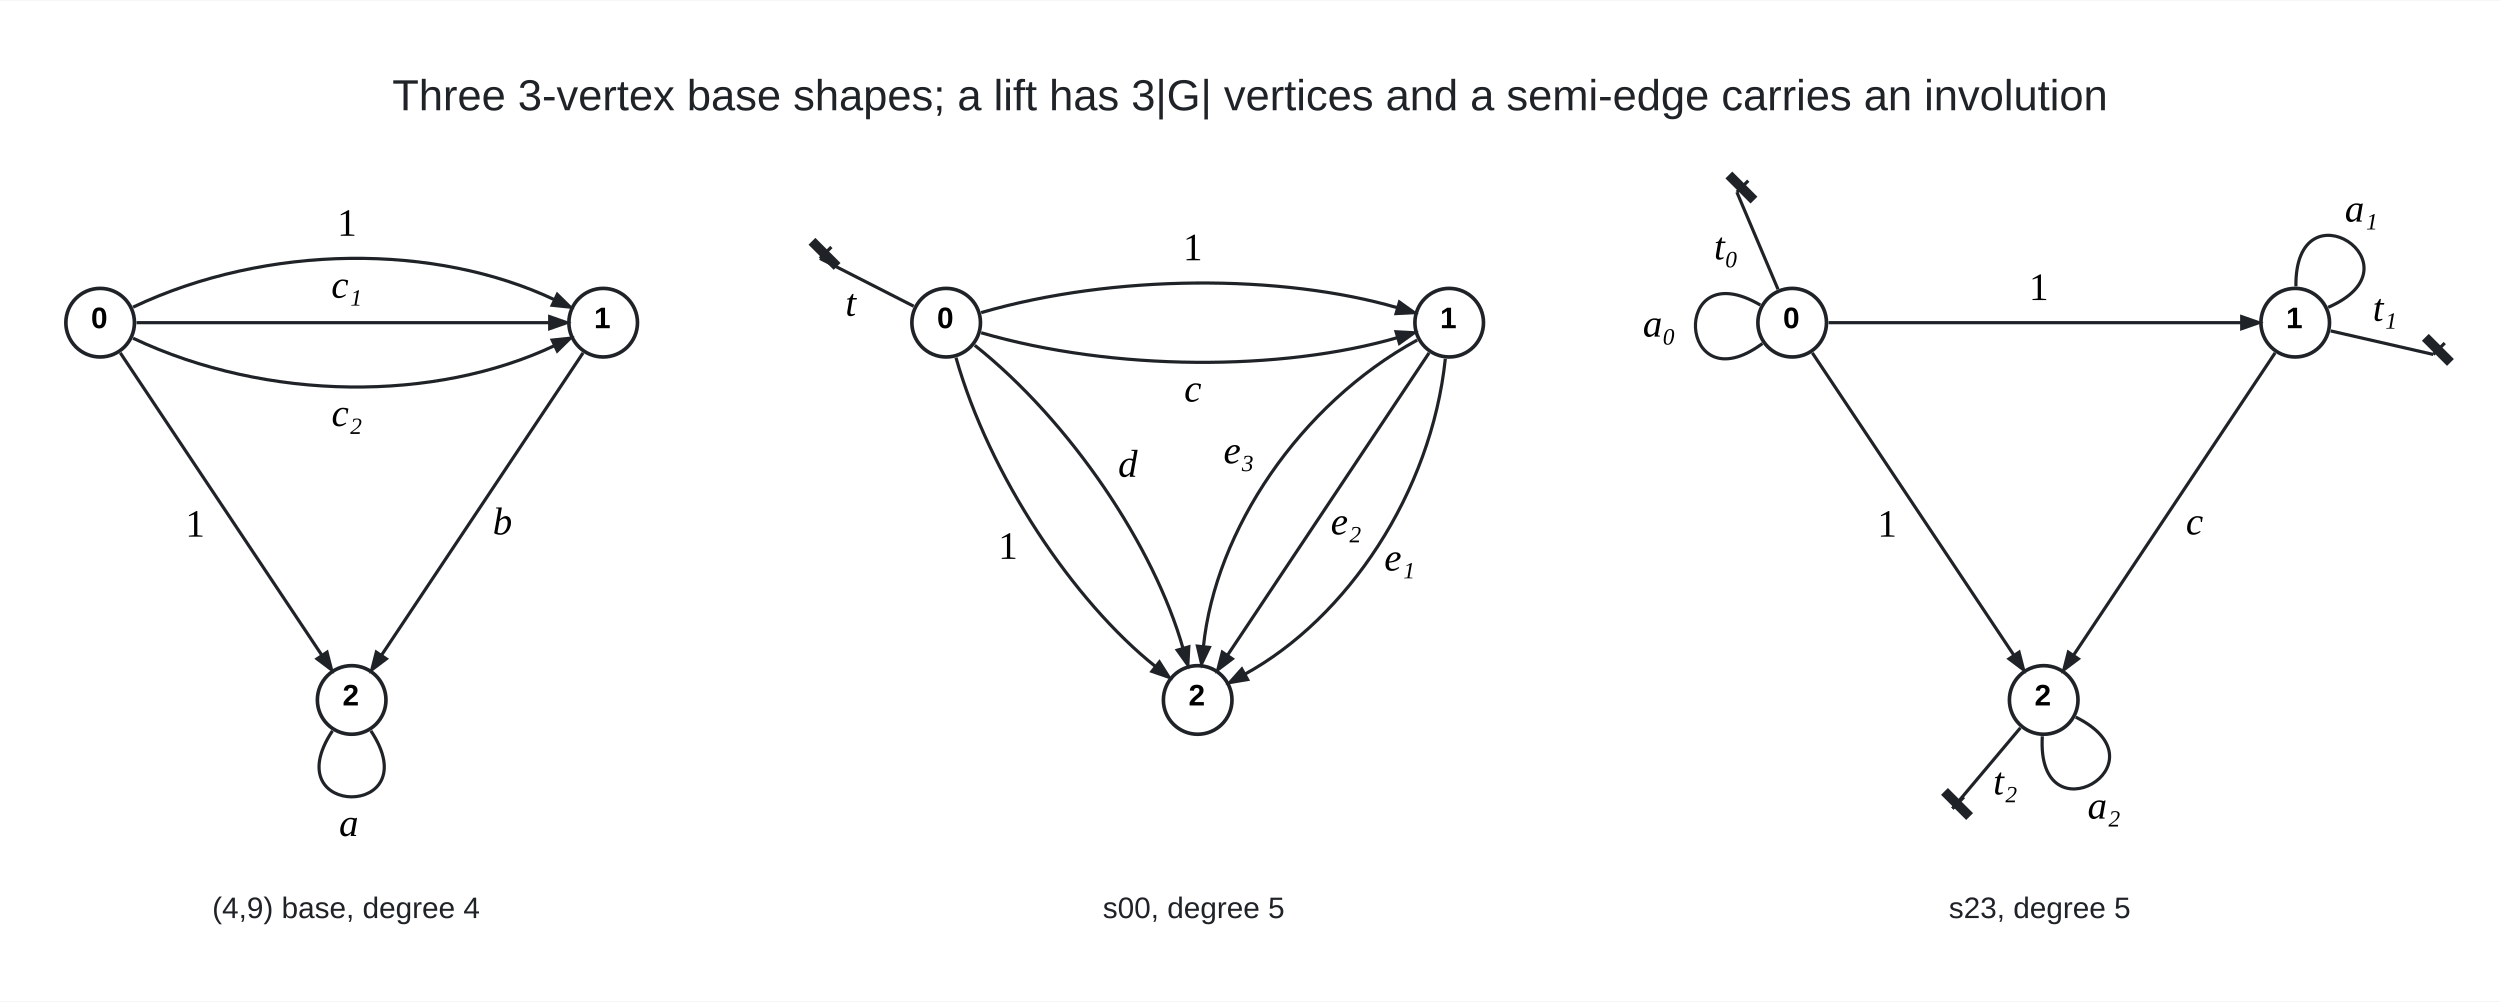
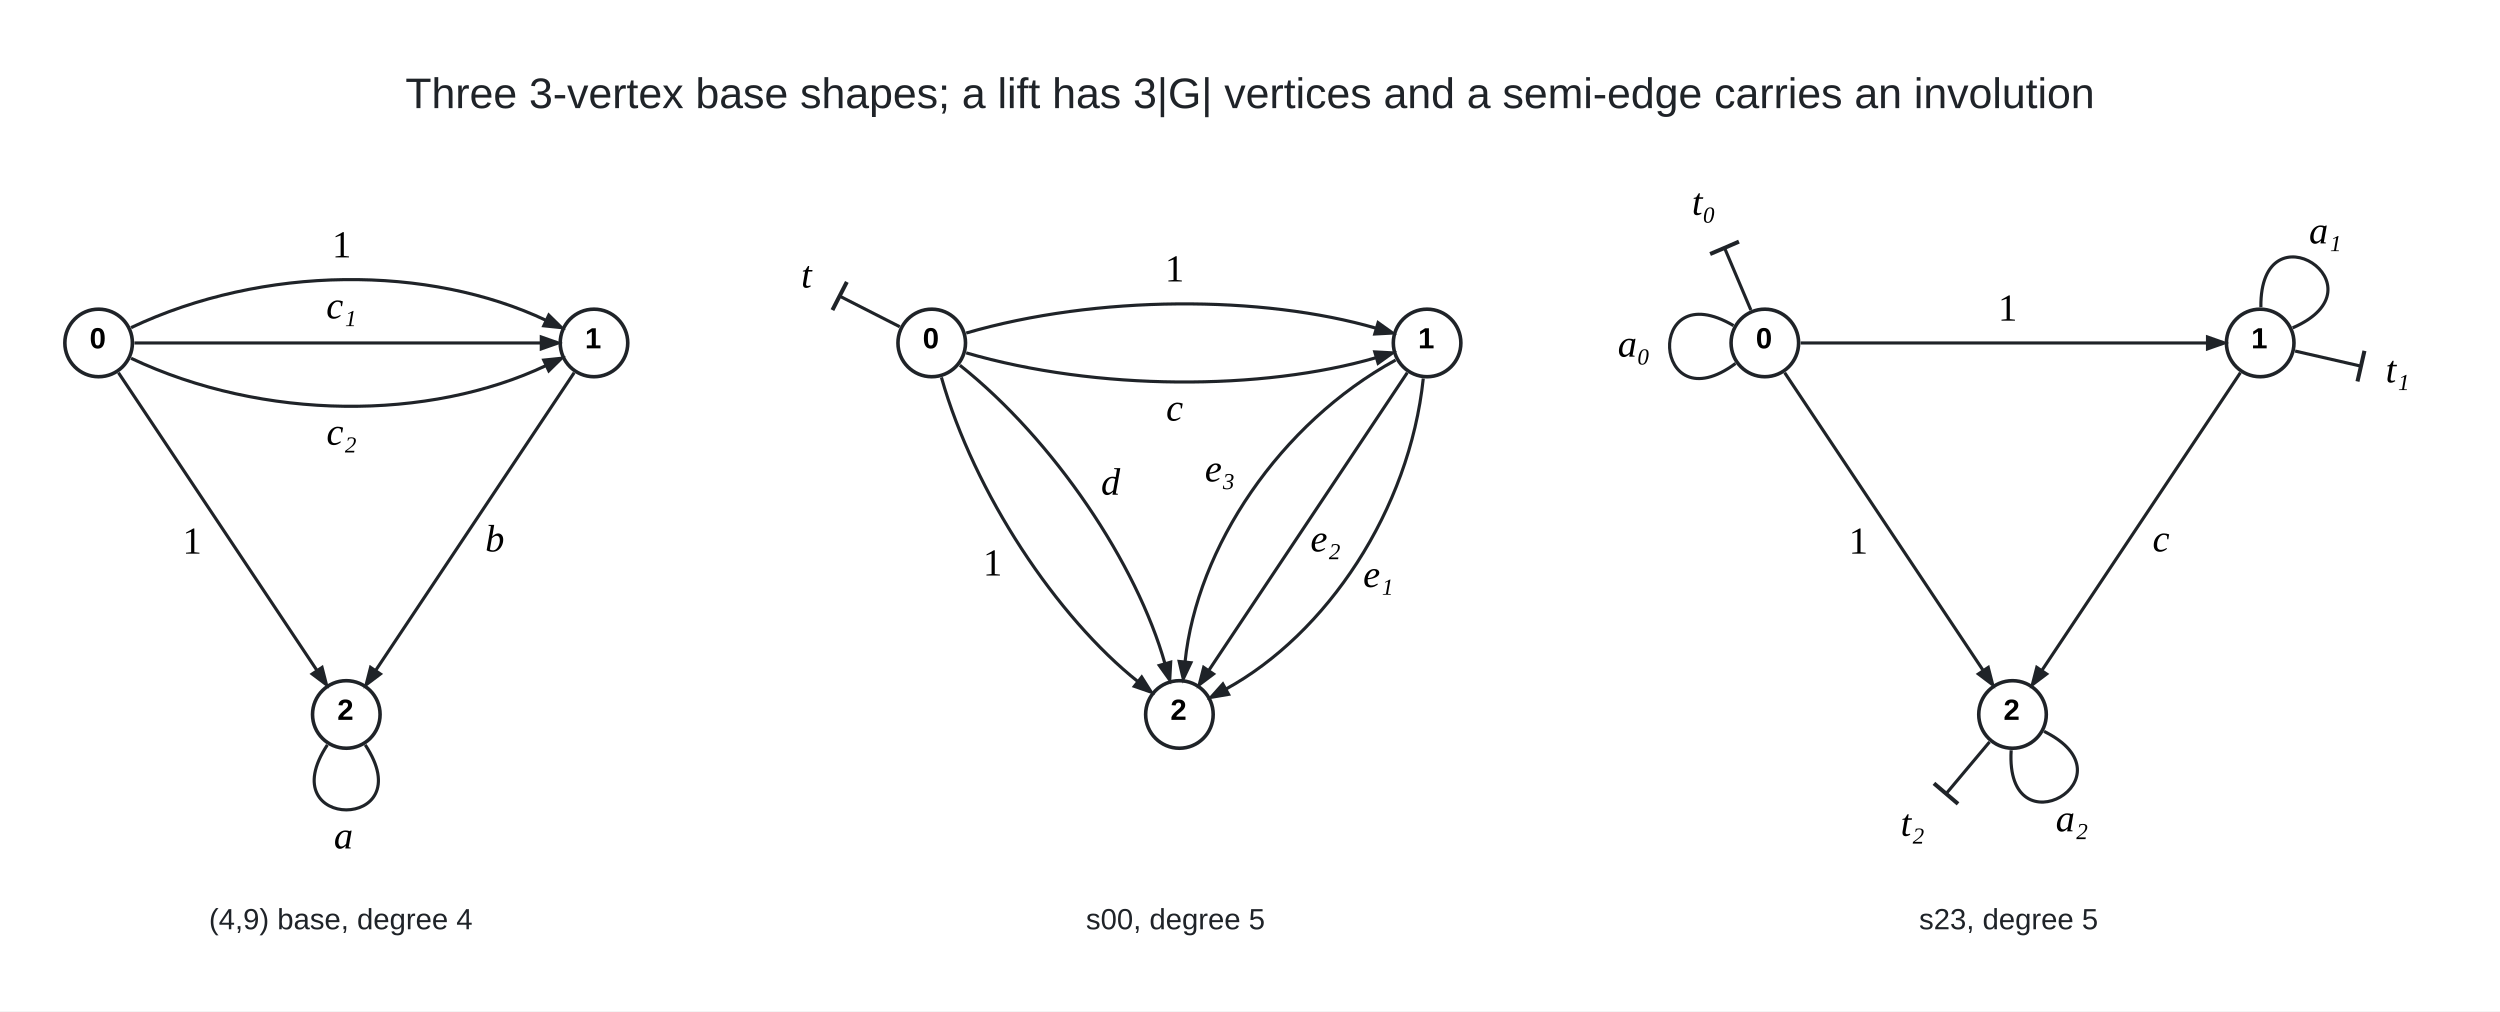
- <svg xmlns="http://www.w3.org/2000/svg" width="1093pt" height="438pt" viewBox="0.00 0.00 1093.36 437.70">
-   <g id="graph0" class="graph" transform="scale(1 1) rotate(0) translate(28.8 408.9)">
-     <polygon fill="white" stroke="transparent" points="-28.8,28.8 -28.8,-408.9 1064.56,-408.9 1064.56,28.8 -28.8,28.8" />
-     <text text-anchor="middle" x="517.88" y="-360.9" font-family="Arial" font-size="19.00" fill="#1f2328">Three 3-vertex base shapes; a lift has 3|G| vertices and a semi-edge carries an involution</text>
-     <text text-anchor="middle" x="517.88" y="-339.9" font-family="Arial" font-size="19.00" fill="#1f2328"> </text>
+ <svg xmlns="http://www.w3.org/2000/svg" width="1110pt" height="449pt" viewBox="0.00 0.00 1110.30 449.10">
+   <g id="graph0" class="graph" transform="scale(1 1) rotate(0) translate(28.8 420.3)">
+     <polygon fill="white" stroke="transparent" points="-28.8,28.8 -28.8,-420.3 1081.5,-420.3 1081.5,28.8 -28.8,28.8" />
+     <text text-anchor="middle" x="526.35" y="-372.3" font-family="Arial" font-size="19.00" fill="#1f2328">Three 3-vertex base shapes; a lift has 3|G| vertices and a semi-edge carries an involution</text>
+     <text text-anchor="middle" x="526.35" y="-351.3" font-family="Arial" font-size="19.00" fill="#1f2328"> </text>
    <g id="node1" class="node">
      <ellipse fill="none" stroke="#1f2328" stroke-width="1.6" cx="15" cy="-268" rx="15" ry="15" />
      <text text-anchor="start" x="11" y="-265.6" font-family="Arial" font-weight="bold" font-size="13.00">0</text>
    </g>
    <g id="node2" class="node">
      <ellipse fill="none" stroke="#1f2328" stroke-width="1.6" cx="235" cy="-268" rx="15" ry="15" />
      <text text-anchor="start" x="231" y="-265.6" font-family="Arial" font-weight="bold" font-size="13.00">1</text>
    </g>
    <g id="edge1" class="edge">
      <path fill="none" stroke="#1f2328" stroke-width="1.4" d="M29.4,-274.8C88.3,-302.7 161.7,-302.7 213.8,-278" />
      <polygon fill="#1f2328" stroke="#1f2328" stroke-width="1.4" points="214.93,-280.37 220.6,-274.8 212.7,-275.62 214.93,-280.37" />
      <text text-anchor="start" x="118.7" y="-306" font-family="Times New Roman" font-size="17.00">1</text>
    </g>
    <g id="edge2" class="edge">
      <path fill="none" stroke="#1f2328" stroke-width="1.4" d="M30.9,-268C88.3,-268 161.7,-268 211.6,-268" />
      <polygon fill="#1f2328" stroke="#1f2328" stroke-width="1.4" points="211.6,-270.63 219.1,-268 211.6,-265.38 211.6,-270.63" />
      <text text-anchor="start" x="116.1" y="-278.9" font-family="Times New Roman" font-style="italic" font-size="17.00">c₁</text>
    </g>
    <g id="edge3" class="edge">
      <path fill="none" stroke="#1f2328" stroke-width="1.4" d="M29.4,-261.2C88.3,-233.3 161.7,-233.3 213.8,-258" />
      <polygon fill="#1f2328" stroke="#1f2328" stroke-width="1.4" points="212.7,-260.38 220.6,-261.2 214.93,-255.63 212.7,-260.38" />
      <text text-anchor="start" x="116.2" y="-222.8" font-family="Times New Roman" font-style="italic" font-size="17.00">c₂</text>
    </g>
    <g id="node3" class="node">
      <ellipse fill="none" stroke="#1f2328" stroke-width="1.6" cx="125" cy="-103" rx="15" ry="15" />
      <text text-anchor="start" x="121" y="-100.6" font-family="Arial" font-weight="bold" font-size="13.00">2</text>
    </g>
    <g id="edge4" class="edge">
      <path fill="none" stroke="#1f2328" stroke-width="1.4" d="M23.8,-254.8C51.7,-213 88.3,-158 112,-122.5" />
      <polygon fill="#1f2328" stroke="#1f2328" stroke-width="1.4" points="114.22,-123.9 116.2,-116.2 109.86,-120.98 114.22,-123.9" />
      <text text-anchor="start" x="52.3" y="-174.4" font-family="Times New Roman" font-size="17.00">1</text>
    </g>
    <g id="edge5" class="edge">
      <path fill="none" stroke="#1f2328" stroke-width="1.4" d="M226.2,-254.8C198.3,-213 161.7,-158 138,-122.5" />
      <polygon fill="#1f2328" stroke="#1f2328" stroke-width="1.4" points="140.14,-120.98 133.8,-116.2 135.78,-123.9 140.14,-120.98" />
      <text text-anchor="start" x="186.7" y="-175.4" font-family="Times New Roman" font-style="italic" font-size="17.00">b</text>
    </g>
    <g id="edge6" class="edge">
      <path fill="none" stroke="#1f2328" stroke-width="1.4" d="M133.4,-89.5C159,-51 91,-51 116.6,-89.5" />
      <text text-anchor="start" x="119.5" y="-43.5" font-family="Times New Roman" font-style="italic" font-size="17.00">a</text>
    </g>
    <g id="node4" class="node">
      <text text-anchor="start" x="64" y="-7.6" font-family="Arial" font-size="13.00" fill="#1f2328">(4,9) base, degree 4</text>
    </g>
    <g id="node5" class="node">
      <ellipse fill="none" stroke="#1f2328" stroke-width="1.6" cx="385" cy="-268" rx="15" ry="15" />
      <text text-anchor="start" x="381" y="-265.6" font-family="Arial" font-weight="bold" font-size="13.00">0</text>
    </g>
    <g id="node6" class="node">
      <ellipse fill="none" stroke="#1f2328" stroke-width="1.6" cx="605" cy="-268" rx="15" ry="15" />
      <text text-anchor="start" x="601" y="-265.6" font-family="Arial" font-weight="bold" font-size="13.00">1</text>
    </g>
    <g id="edge7" class="edge">
      <path fill="none" stroke="#1f2328" stroke-width="1.4" d="M400.3,-272.4C458.3,-289.3 531.7,-289.3 582.5,-274.5" />
      <polygon fill="#1f2328" stroke="#1f2328" stroke-width="1.4" points="583.24,-277.02 589.7,-272.4 581.76,-271.98 583.24,-277.02" />
      <text text-anchor="start" x="488.6" y="-295.3" font-family="Times New Roman" font-size="17.00">1</text>
    </g>
    <g id="edge8" class="edge">
      <path fill="none" stroke="#1f2328" stroke-width="1.4" d="M400.3,-263.6C458.3,-246.7 531.7,-246.7 582.5,-261.5" />
      <polygon fill="#1f2328" stroke="#1f2328" stroke-width="1.4" points="581.76,-264.02 589.7,-263.6 583.24,-258.98 581.76,-264.02" />
      <text text-anchor="start" x="489.1" y="-233.5" font-family="Times New Roman" font-style="italic" font-size="17.00">c</text>
    </g>
    <g id="node7" class="node">
      <ellipse fill="none" stroke="#1f2328" stroke-width="1.6" cx="495" cy="-103" rx="15" ry="15" />
      <text text-anchor="start" x="491" y="-100.6" font-family="Arial" font-weight="bold" font-size="13.00">2</text>
    </g>
    <g id="edge9" class="edge">
      <path fill="none" stroke="#1f2328" stroke-width="1.4" d="M397.5,-258.1C439.4,-224.8 476.1,-169.8 488.6,-125.5" />
      <polygon fill="#1f2328" stroke="#1f2328" stroke-width="1.4" points="491.12,-126.24 490.7,-118.3 486.08,-124.76 491.12,-126.24" />
      <text text-anchor="start" x="460.2" y="-200.6" font-family="Times New Roman" font-style="italic" font-size="17.00">d</text>
    </g>
    <g id="edge10" class="edge">
      <path fill="none" stroke="#1f2328" stroke-width="1.4" d="M389.3,-252.7C403.9,-201.2 440.6,-146.2 476.7,-117.5" />
      <polygon fill="#1f2328" stroke="#1f2328" stroke-width="1.4" points="478.25,-119.62 482.5,-112.9 474.99,-115.5 478.25,-119.62" />
      <text text-anchor="start" x="407.8" y="-164.7" font-family="Times New Roman" font-size="17.00">1</text>
    </g>
    <g id="edge14" class="edge">
-       <path fill="none" stroke="#1f2328" stroke-width="1.4" d="M370.8,-275.2C357.1,-282.2 343.4,-289.2 329.8,-296.1" />
-       <polygon fill="#1f2328" stroke="#1f2328" stroke-width="1.4" points="325.8,-302.1 335.8,-292.1 337.8,-294.1 327.8,-304.1 325.8,-302.1" />
-       <polyline fill="none" stroke="#1f2328" stroke-width="1.4" points="329.8,-296.1 334.8,-301.1 " />
-       <text text-anchor="start" x="340.9" y="-271" font-family="Times New Roman" font-style="italic" font-size="17.00">t</text>
+       <path fill="none" stroke="#1f2328" stroke-width="1.4" d="M370.8,-275.2C361.9,-279.7 353,-284.3 344.1,-288.8" />
    </g>
    <g id="edge11" class="edge">
      <path fill="none" stroke="#1f2328" stroke-width="1.4" d="M603.3,-252.2C597.2,-193.8 560.5,-138.8 515.5,-114.2" />
      <polygon fill="#1f2328" stroke="#1f2328" stroke-width="1.4" points="516.83,-111.94 509,-110.6 514.29,-116.53 516.83,-111.94" />
      <text text-anchor="start" x="576.6" y="-159.6" font-family="Times New Roman" font-style="italic" font-size="17.00">e₁</text>
    </g>
    <g id="edge12" class="edge">
      <path fill="none" stroke="#1f2328" stroke-width="1.4" d="M596.2,-254.8C568.3,-213 531.7,-158 508,-122.5" />
      <polygon fill="#1f2328" stroke="#1f2328" stroke-width="1.4" points="510.14,-120.98 503.8,-116.2 505.78,-123.9 510.14,-120.98" />
      <text text-anchor="start" x="553.2" y="-175.4" font-family="Times New Roman" font-style="italic" font-size="17.00">e₂</text>
    </g>
    <g id="edge13" class="edge">
      <path fill="none" stroke="#1f2328" stroke-width="1.4" d="M591,-260.4C539.5,-232.2 502.8,-177.2 497.5,-126.3" />
      <polygon fill="#1f2328" stroke="#1f2328" stroke-width="1.4" points="500.11,-125.98 496.7,-118.8 494.89,-126.54 500.11,-125.98" />
      <text text-anchor="start" x="506.3" y="-206.5" font-family="Times New Roman" font-style="italic" font-size="17.00">e₃</text>
    </g>
-     <g id="node9" class="node">
+     <g id="edge15" class="edge">
+       <path fill="none" stroke="#1f2328" stroke-width="1.8" d="M340.9,-282.6C343,-286.7 345.1,-290.9 347.3,-295.1" />
+     </g>
+     <g id="node11" class="node">
+       <text text-anchor="start" x="327" y="-292.6" font-family="Times New Roman" font-style="italic" font-size="17.00">t</text>
+     </g>
+     <g id="node12" class="node">
      <text text-anchor="start" x="453.5" y="-7.6" font-family="Arial" font-size="13.00" fill="#1f2328">s00, degree 5</text>
    </g>
-     <g id="node10" class="node">
+     <g id="node13" class="node">
      <ellipse fill="none" stroke="#1f2328" stroke-width="1.6" cx="755" cy="-268" rx="15" ry="15" />
      <text text-anchor="start" x="751" y="-265.6" font-family="Arial" font-weight="bold" font-size="13.00">0</text>
    </g>
-     <g id="edge18" class="edge">
+     <g id="edge19" class="edge">
      <path fill="none" stroke="#1f2328" stroke-width="1.4" d="M742,-258.9C704.9,-231.3 701.3,-299.2 741.1,-275.7" />
      <text text-anchor="start" x="689.7" y="-261.9" font-family="Times New Roman" font-style="italic" font-size="17.00">a₀</text>
    </g>
-     <g id="node11" class="node">
+     <g id="node14" class="node">
      <ellipse fill="none" stroke="#1f2328" stroke-width="1.6" cx="975" cy="-268" rx="15" ry="15" />
      <text text-anchor="start" x="971" y="-265.6" font-family="Arial" font-weight="bold" font-size="13.00">1</text>
    </g>
-     <g id="edge15" class="edge">
+     <g id="edge16" class="edge">
      <path fill="none" stroke="#1f2328" stroke-width="1.4" d="M770.9,-268C828.3,-268 901.7,-268 951.6,-268" />
      <polygon fill="#1f2328" stroke="#1f2328" stroke-width="1.4" points="951.6,-270.63 959.1,-268 951.6,-265.38 951.6,-270.63" />
      <text text-anchor="start" x="858.6" y="-277.9" font-family="Times New Roman" font-size="17.00">1</text>
    </g>
-     <g id="node12" class="node">
+     <g id="node15" class="node">
      <ellipse fill="none" stroke="#1f2328" stroke-width="1.6" cx="865" cy="-103" rx="15" ry="15" />
      <text text-anchor="start" x="861" y="-100.6" font-family="Arial" font-weight="bold" font-size="13.00">2</text>
    </g>
-     <g id="edge16" class="edge">
+     <g id="edge17" class="edge">
      <path fill="none" stroke="#1f2328" stroke-width="1.4" d="M763.8,-254.8C791.7,-213 828.3,-158 852,-122.5" />
      <polygon fill="#1f2328" stroke="#1f2328" stroke-width="1.4" points="854.22,-123.9 856.2,-116.2 849.86,-120.98 854.22,-123.9" />
      <text text-anchor="start" x="792.3" y="-174.4" font-family="Times New Roman" font-size="17.00">1</text>
    </g>
-     <g id="edge21" class="edge">
-       <path fill="none" stroke="#1f2328" stroke-width="1.4" d="M748.8,-282.6C742.8,-296.8 736.8,-310.9 730.8,-325.1" />
-       <polygon fill="#1f2328" stroke="#1f2328" stroke-width="1.4" points="726.8,-331.1 736.8,-321.1 738.8,-323.1 728.8,-333.1 726.8,-331.1" />
-       <polyline fill="none" stroke="#1f2328" stroke-width="1.4" points="730.8,-325.1 735.8,-330.1 " />
-       <text text-anchor="start" x="720.8" y="-295.7" font-family="Times New Roman" font-style="italic" font-size="17.00">t₀</text>
+     <g id="edge22" class="edge">
+       <path fill="none" stroke="#1f2328" stroke-width="1.4" d="M748.8,-282.6C744.9,-291.8 741,-301 737.1,-310.2" />
    </g>
-     <g id="edge19" class="edge">
+     <g id="edge20" class="edge">
      <path fill="none" stroke="#1f2328" stroke-width="1.4" d="M975.3,-283.9C974.8,-330.1 1031.8,-293.1 989.4,-274.7" />
      <text text-anchor="start" x="996.7" y="-312.2" font-family="Times New Roman" font-style="italic" font-size="17.00">a₁</text>
    </g>
-     <g id="edge17" class="edge">
+     <g id="edge18" class="edge">
      <path fill="none" stroke="#1f2328" stroke-width="1.4" d="M966.2,-254.8C938.3,-213 901.7,-158 878,-122.5" />
      <polygon fill="#1f2328" stroke="#1f2328" stroke-width="1.4" points="880.14,-120.98 873.8,-116.2 875.78,-123.9 880.14,-120.98" />
      <text text-anchor="start" x="927.2" y="-175.4" font-family="Times New Roman" font-style="italic" font-size="17.00">c</text>
    </g>
-     <g id="edge22" class="edge">
-       <path fill="none" stroke="#1f2328" stroke-width="1.4" d="M990.5,-264.4C1005.5,-261 1020.4,-257.5 1035.4,-254.1" />
-       <polygon fill="#1f2328" stroke="#1f2328" stroke-width="1.4" points="1031.4,-260.1 1041.4,-250.1 1043.4,-252.1 1033.4,-262.1 1031.4,-260.1" />
-       <polyline fill="none" stroke="#1f2328" stroke-width="1.4" points="1035.4,-254.1 1040.4,-259.1 " />
-       <text text-anchor="start" x="1008.9" y="-268.8" font-family="Times New Roman" font-style="italic" font-size="17.00">t₁</text>
+     <g id="edge24" class="edge">
+       <path fill="none" stroke="#1f2328" stroke-width="1.4" d="M990.5,-264.4C1000.2,-262.2 1010,-259.9 1019.7,-257.7" />
    </g>
-     <g id="edge20" class="edge">
+     <g id="edge21" class="edge">
      <path fill="none" stroke="#1f2328" stroke-width="1.4" d="M879,-95.5C920.4,-75 861.6,-41 864.4,-87.1" />
      <text text-anchor="start" x="884.2" y="-51.1" font-family="Times New Roman" font-style="italic" font-size="17.00">a₂</text>
    </g>
+     <g id="edge26" class="edge">
+       <path fill="none" stroke="#1f2328" stroke-width="1.4" d="M854.8,-90.8C848.4,-83.1 841.9,-75.5 835.5,-67.8" />
+     </g>
    <g id="edge23" class="edge">
-       <path fill="none" stroke="#1f2328" stroke-width="1.4" d="M854.8,-90.8C844.9,-79 835,-67.3 825.1,-55.5" />
-       <polygon fill="#1f2328" stroke="#1f2328" stroke-width="1.4" points="821.1,-61.5 831.1,-51.5 833.1,-53.5 823.1,-63.5 821.1,-61.5" />
-       <polyline fill="none" stroke="#1f2328" stroke-width="1.4" points="825.1,-55.5 830.1,-60.5 " />
-       <text text-anchor="start" x="842.9" y="-61.7" font-family="Times New Roman" font-style="italic" font-size="17.00">t₂</text>
+       <path fill="none" stroke="#1f2328" stroke-width="1.8" d="M730.7,-307.5C735,-309.3 739.2,-311.1 743.5,-313" />
    </g>
-     <g id="node16" class="node">
+     <g id="node19" class="node">
+       <text text-anchor="start" x="722.6" y="-324.9" font-family="Times New Roman" font-style="italic" font-size="17.00">t₀</text>
+     </g>
+     <g id="edge25" class="edge">
+       <path fill="none" stroke="#1f2328" stroke-width="1.8" d="M1021.3,-264.5C1020.3,-260 1019.2,-255.4 1018.2,-250.9" />
+     </g>
+     <g id="node23" class="node">
+       <text text-anchor="start" x="1030.7" y="-250.5" font-family="Times New Roman" font-style="italic" font-size="17.00">t₁</text>
+     </g>
+     <g id="edge27" class="edge">
+       <path fill="none" stroke="#1f2328" stroke-width="1.8" d="M840.8,-63.3C837.3,-66.3 833.7,-69.3 830.1,-72.4" />
+     </g>
+     <g id="node27" class="node">
+       <text text-anchor="start" x="815.3" y="-49.1" font-family="Times New Roman" font-style="italic" font-size="17.00">t₂</text>
+     </g>
+     <g id="node28" class="node">
      <text text-anchor="start" x="823.5" y="-7.6" font-family="Arial" font-size="13.00" fill="#1f2328">s23, degree 5</text>
    </g>
  </g>
</svg>
